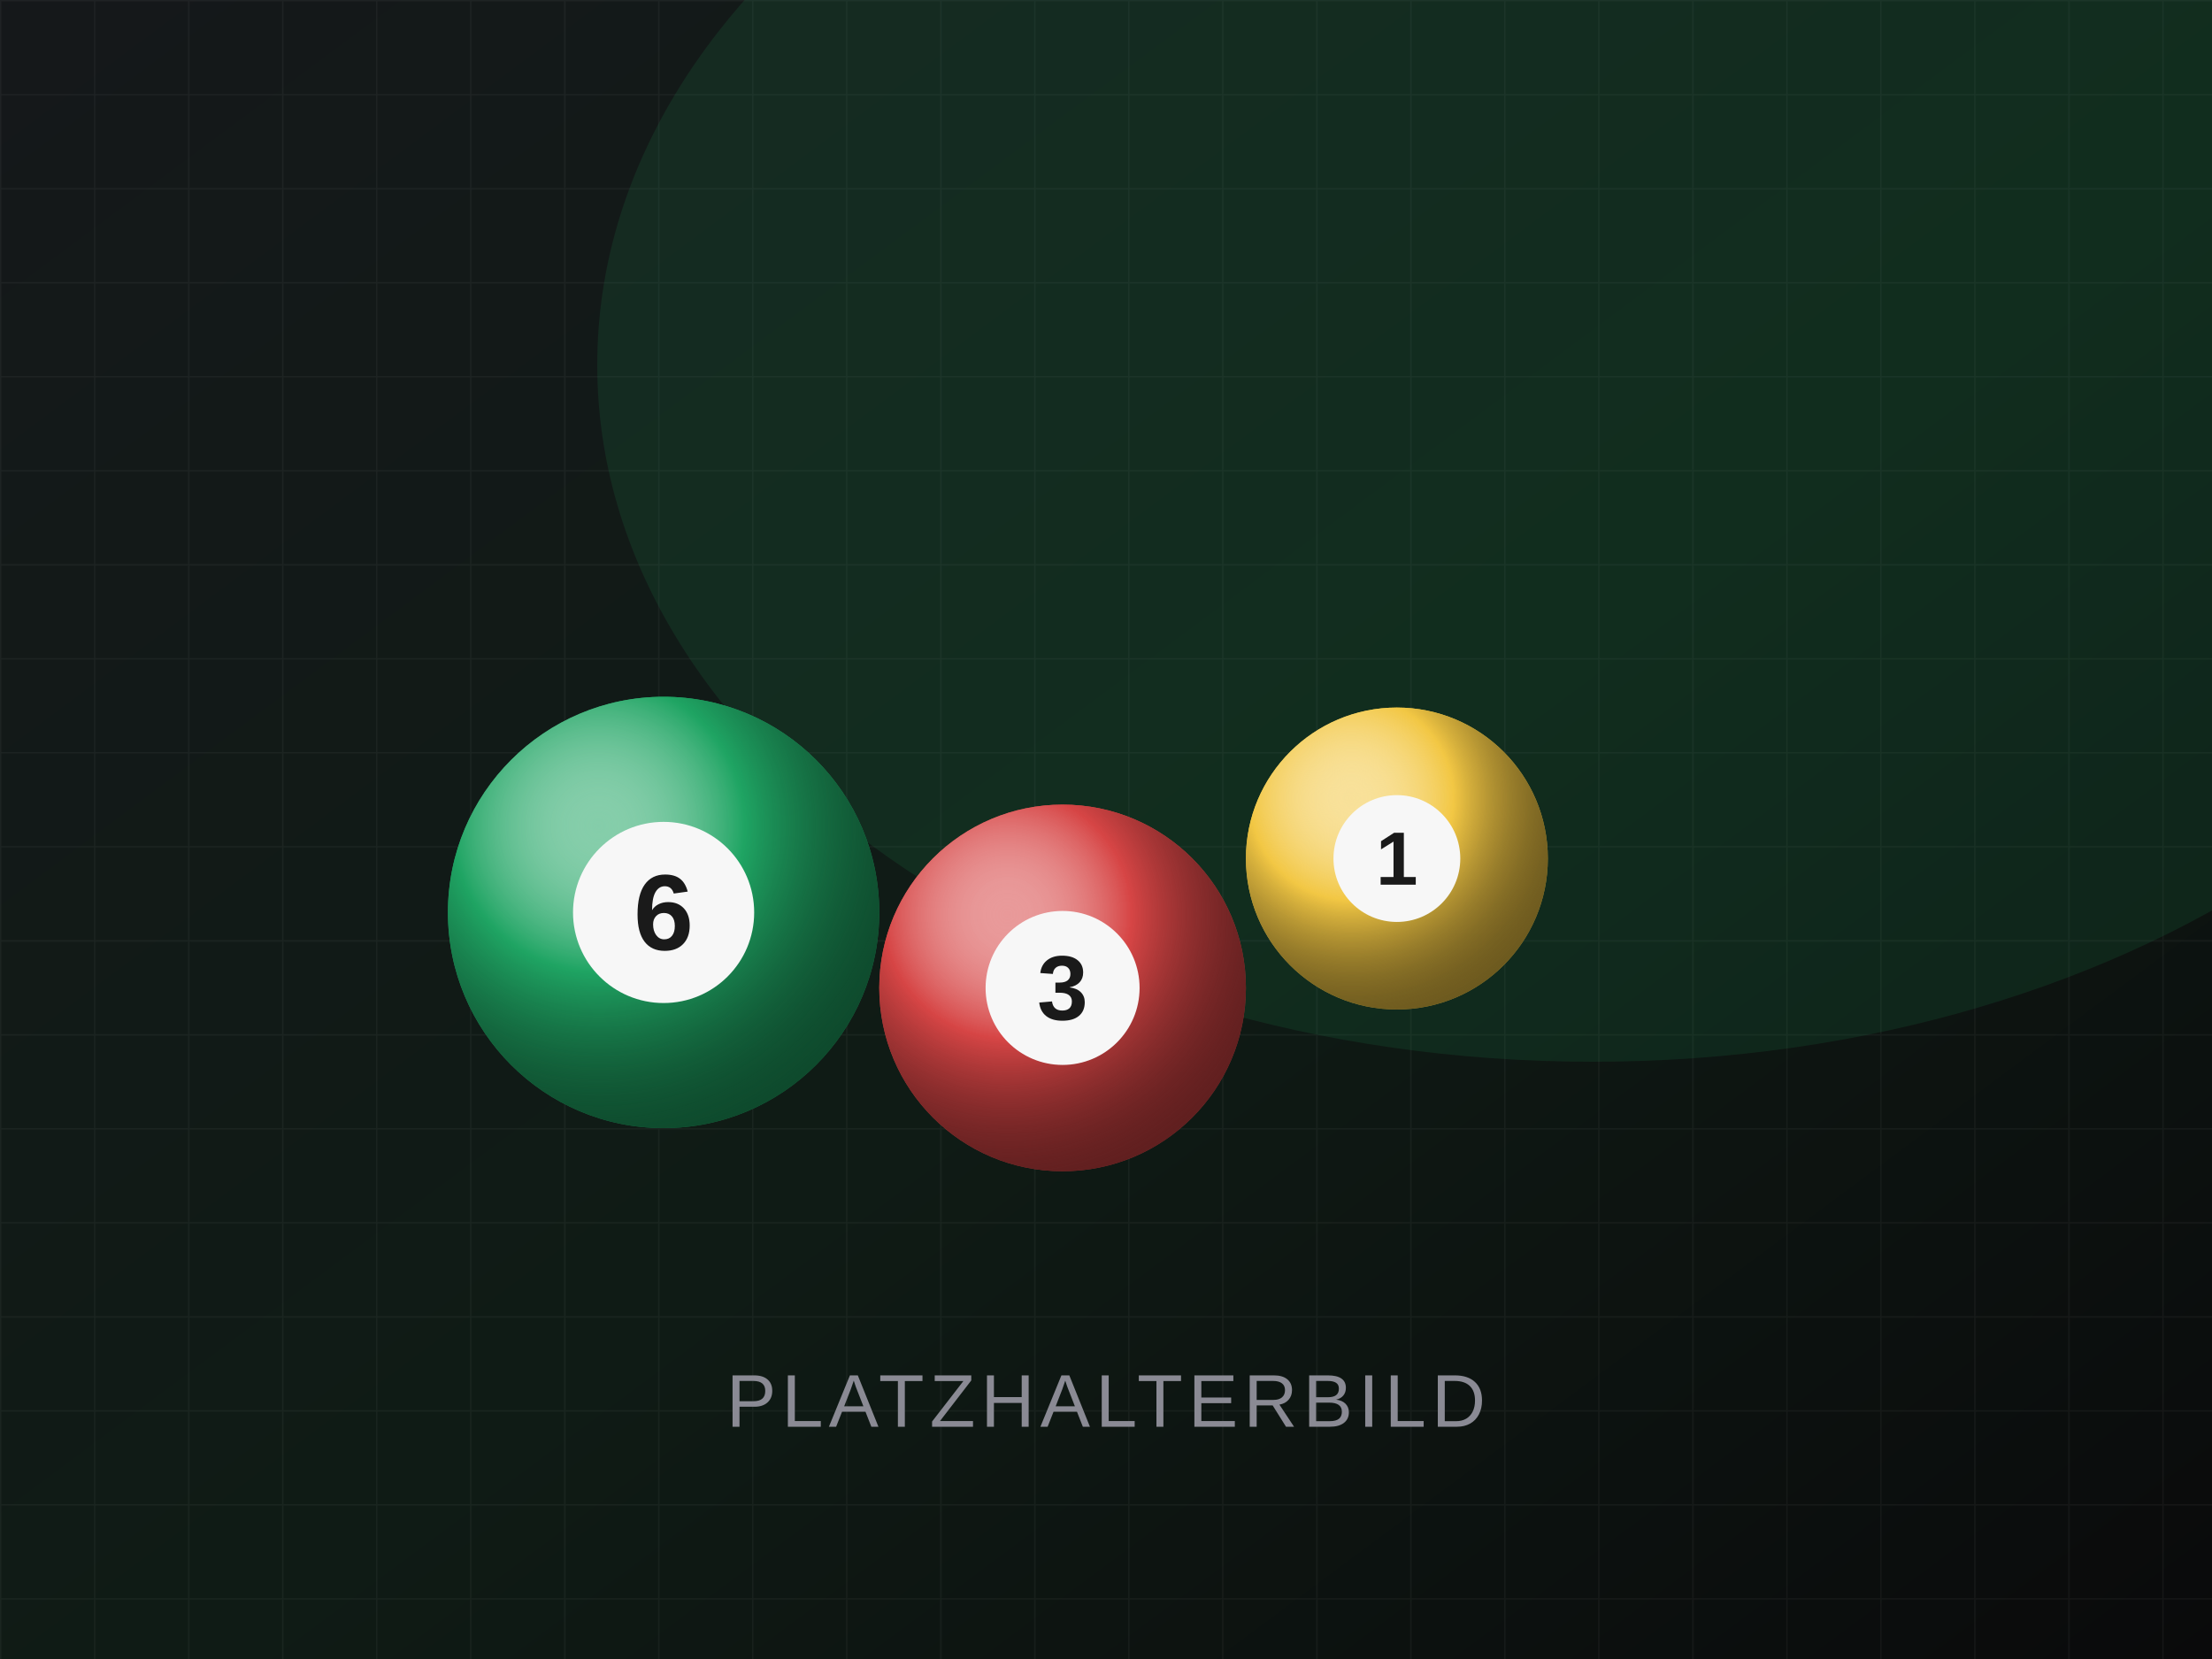
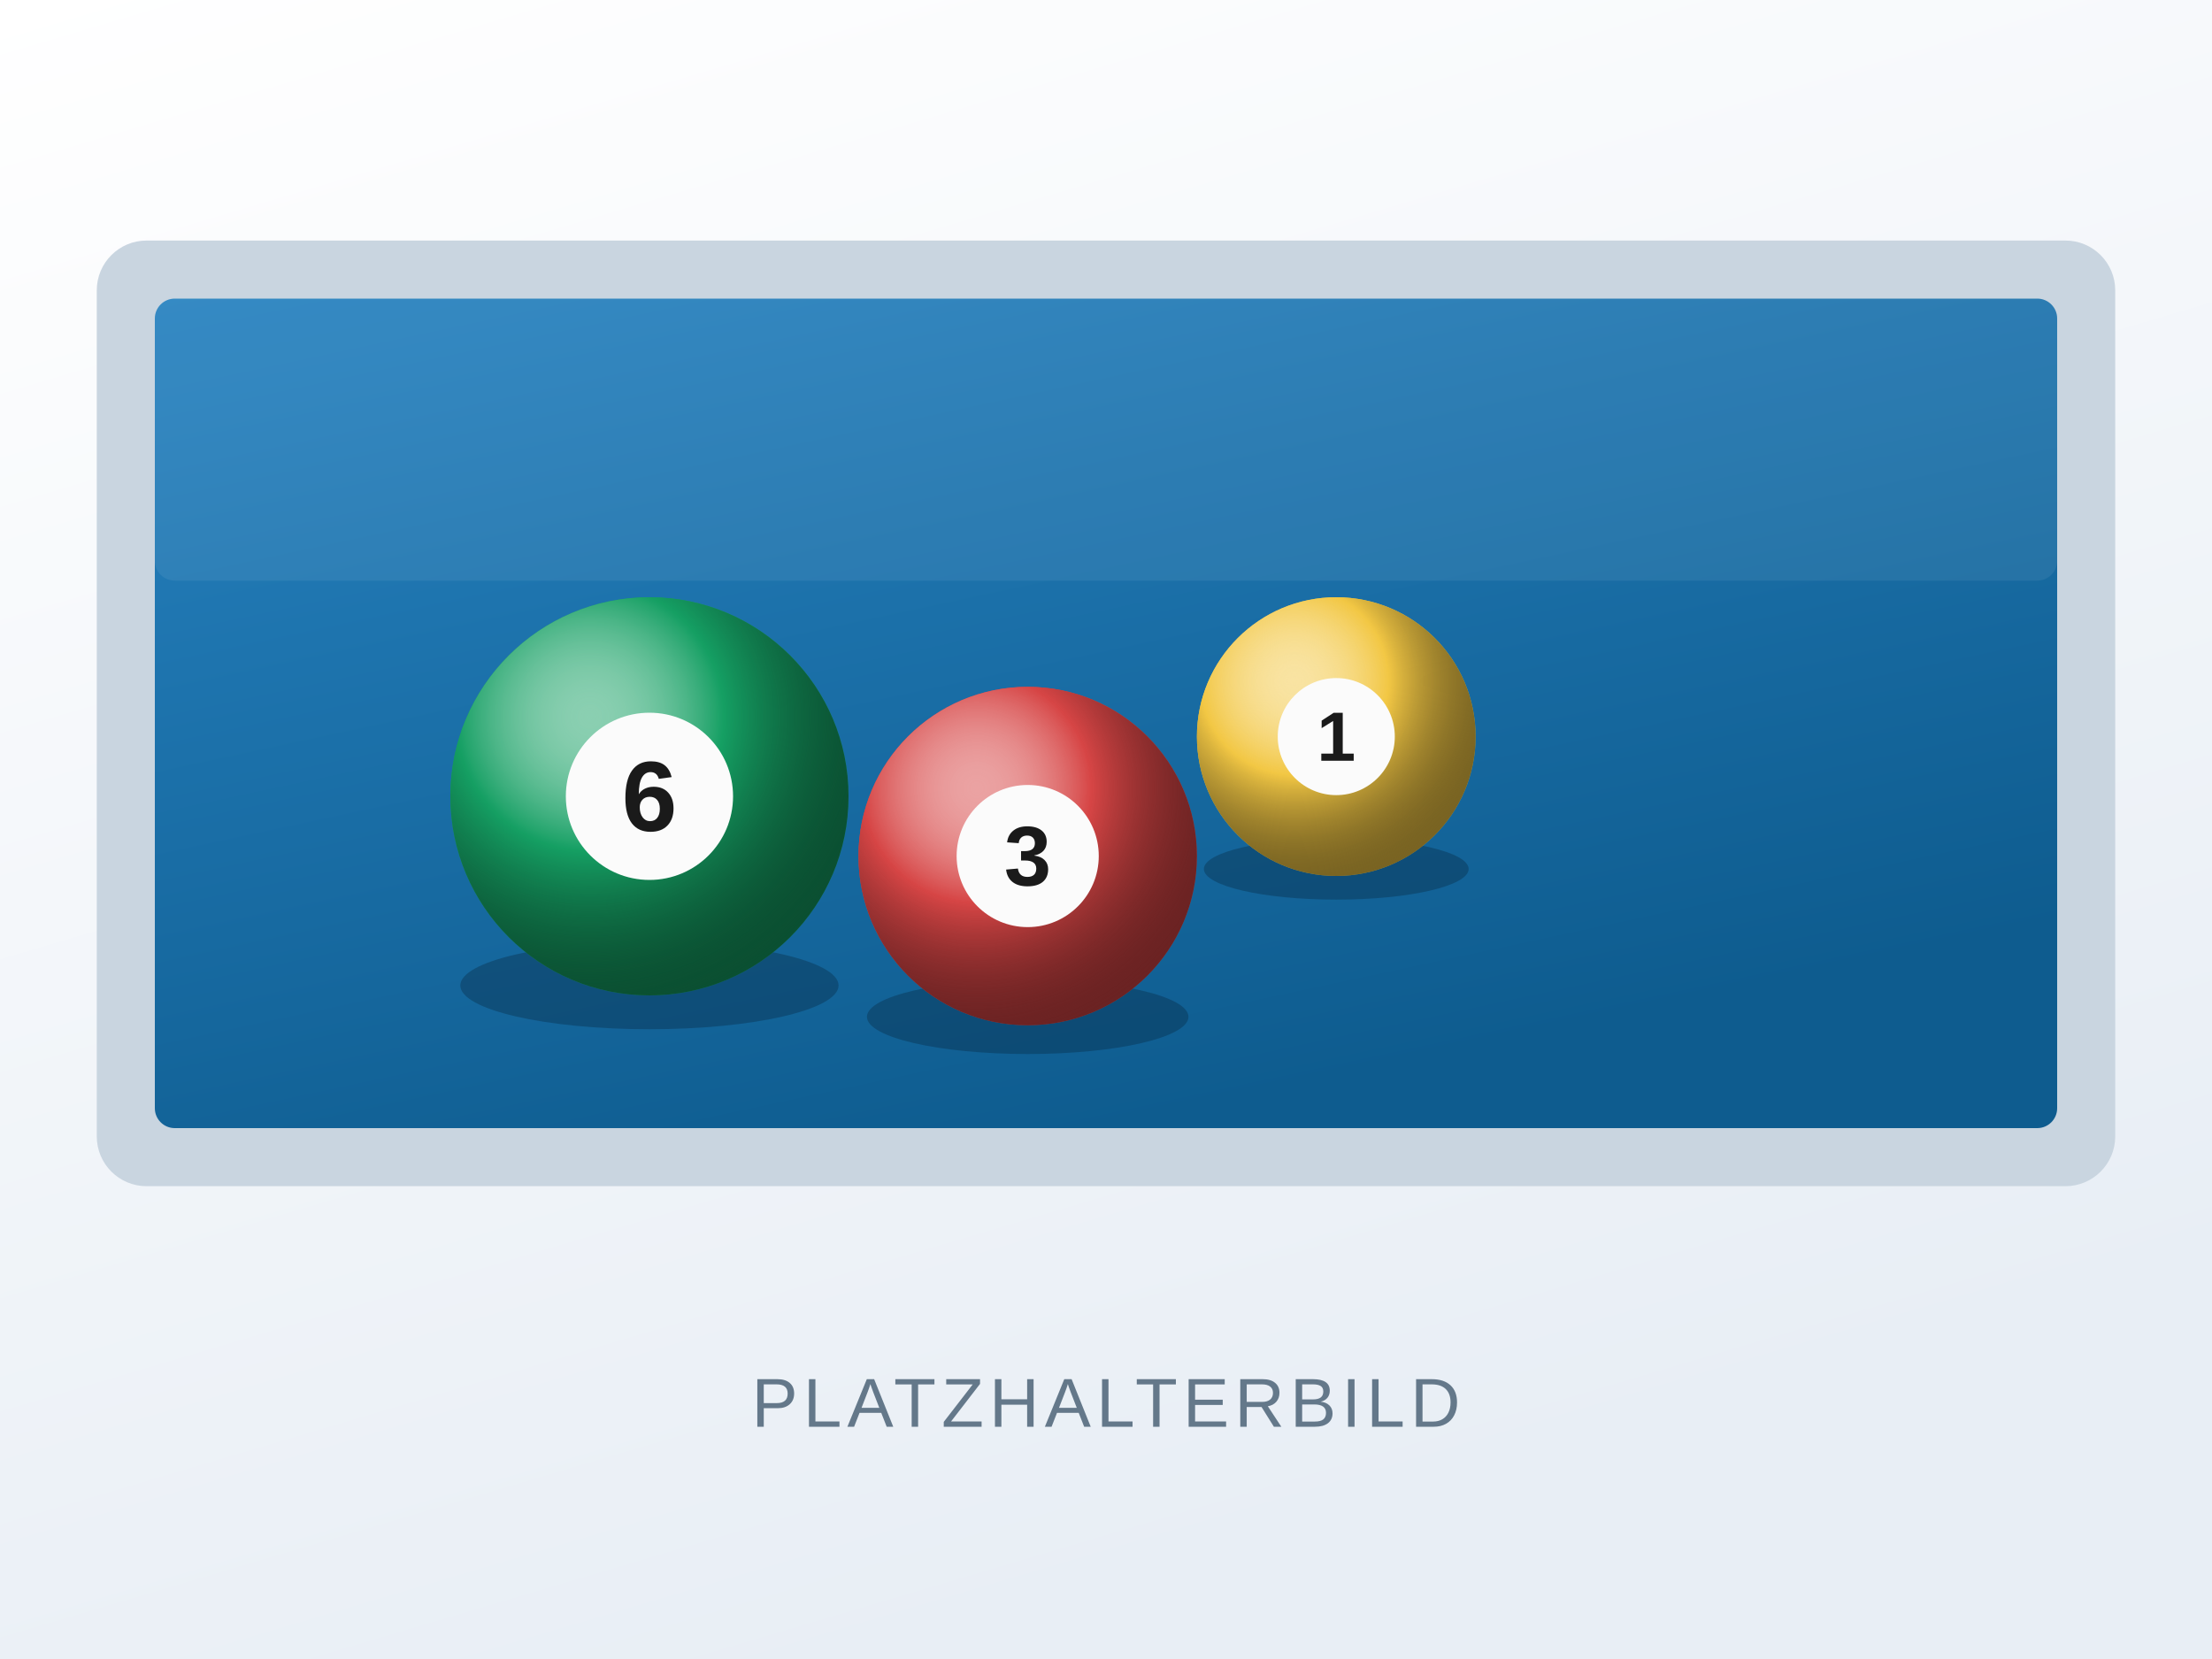
- <svg xmlns="http://www.w3.org/2000/svg" viewBox="0 0 800 600" width="800" height="600" role="img" aria-label="">
+ <svg xmlns="http://www.w3.org/2000/svg" viewBox="0 0 800 600" width="800" height="600" role="img" aria-label="PLATZHALTERBILD">
  <defs>
-     <linearGradient id="bg" x1="0" y1="0" x2="1" y2="1">
-       <stop offset="0%" stop-color="#15181a" />
-       <stop offset="55%" stop-color="#0f1b15" />
-       <stop offset="100%" stop-color="#0a0a0b" />
+     <linearGradient id="bg" x1="0" y1="0" x2="0.4" y2="1">
+       <stop offset="0%" stop-color="#ffffff" />
+       <stop offset="100%" stop-color="#e8eef5" />
    </linearGradient>
-     <pattern id="grid" width="34" height="34" patternUnits="userSpaceOnUse">
-       <path d="M34 0H0V34" fill="none" stroke="#ffffff" stroke-opacity=".045" stroke-width="1" />
-     </pattern>
+     <linearGradient id="cloth" x1="0" y1="0" x2="0.5" y2="1">
+       <stop offset="0%" stop-color="#2782c0" />
+       <stop offset="100%" stop-color="#0e5c8f" />
+     </linearGradient>
  </defs>
  <rect width="800" height="600" fill="url(#bg)" />
-   <rect width="800" height="600" fill="url(#grid)" />
-   <ellipse cx="576" cy="132" rx="360" ry="252" fill="#1fa463" fill-opacity=".13" />
+   <rect x="35" y="87" width="730" height="342" rx="18" fill="#c9d5e0" />
+   <rect x="56" y="108" width="688" height="300" rx="7.2" fill="url(#cloth)" />
+   <rect x="56" y="108" width="688" height="102" rx="7.2" fill="#ffffff" fill-opacity=".07" />
  <defs>
    <radialGradient id="g19" cx="35%" cy="30%" r="75%">
-       <stop offset="0%" stop-color="#ffffff" stop-opacity=".45" />
-       <stop offset="45%" stop-color="#1fa463" />
-       <stop offset="100%" stop-color="#000000" stop-opacity=".55" />
+       <stop offset="0%" stop-color="#ffffff" stop-opacity=".5" />
+       <stop offset="45%" stop-color="#159f63" />
+       <stop offset="100%" stop-color="#000000" stop-opacity=".5" />
    </radialGradient>
    <clipPath id="clip19">
-       <circle cx="240" cy="330" r="78" />
+       <circle cx="234.88" cy="288" r="72" />
    </clipPath>
  </defs>
-   <circle cx="240" cy="330" r="78" fill="#1fa463" />
-   <circle cx="240" cy="330" r="78" fill="url(#g19)" />
-   <circle cx="240" cy="330" r="32.76" fill="#f7f7f7" />
-   <text x="240" y="330" fill="#1a1a1a" font-family="Segoe UI, Arial, sans-serif" font-size="39" font-weight="700" text-anchor="middle" dominant-baseline="central">6</text>
+   <ellipse cx="234.88" cy="356.4" rx="68.4" ry="15.84" fill="#06263d" fill-opacity=".35" />
+   <circle cx="234.88" cy="288" r="72" fill="#159f63" />
+   <circle cx="234.88" cy="288" r="72" fill="url(#g19)" />
+   <circle cx="234.88" cy="288" r="30.24" fill="#fbfbfb" />
+   <text x="234.88" y="288" fill="#1a1a1a" font-family="Segoe UI, Arial, sans-serif" font-size="36" font-weight="700" text-anchor="middle" dominant-baseline="central">6</text>
  <defs>
    <radialGradient id="g20" cx="35%" cy="30%" r="75%">
-       <stop offset="0%" stop-color="#ffffff" stop-opacity=".45" />
+       <stop offset="0%" stop-color="#ffffff" stop-opacity=".5" />
      <stop offset="45%" stop-color="#d64545" />
-       <stop offset="100%" stop-color="#000000" stop-opacity=".55" />
+       <stop offset="100%" stop-color="#000000" stop-opacity=".5" />
    </radialGradient>
    <clipPath id="clip20">
-       <circle cx="384.3" cy="357.3" r="66.3" />
+       <circle cx="371.68" cy="309.6" r="61.2" />
    </clipPath>
  </defs>
-   <circle cx="384.3" cy="357.3" r="66.3" fill="#d64545" />
-   <circle cx="384.3" cy="357.3" r="66.3" fill="url(#g20)" />
-   <circle cx="384.3" cy="357.3" r="27.846" fill="#f7f7f7" />
-   <text x="384.3" y="357.3" fill="#1a1a1a" font-family="Segoe UI, Arial, sans-serif" font-size="33.15" font-weight="700" text-anchor="middle" dominant-baseline="central">3</text>
+   <ellipse cx="371.68" cy="367.74" rx="58.14" ry="13.464" fill="#06263d" fill-opacity=".35" />
+   <circle cx="371.68" cy="309.6" r="61.2" fill="#d64545" />
+   <circle cx="371.68" cy="309.6" r="61.2" fill="url(#g20)" />
+   <circle cx="371.68" cy="309.6" r="25.704" fill="#fbfbfb" />
+   <text x="371.68" y="309.6" fill="#1a1a1a" font-family="Segoe UI, Arial, sans-serif" font-size="30.6" font-weight="700" text-anchor="middle" dominant-baseline="central">3</text>
  <defs>
    <radialGradient id="g21" cx="35%" cy="30%" r="75%">
-       <stop offset="0%" stop-color="#ffffff" stop-opacity=".45" />
+       <stop offset="0%" stop-color="#ffffff" stop-opacity=".5" />
      <stop offset="45%" stop-color="#f2c744" />
-       <stop offset="100%" stop-color="#000000" stop-opacity=".55" />
+       <stop offset="100%" stop-color="#000000" stop-opacity=".5" />
    </radialGradient>
    <clipPath id="clip21">
-       <circle cx="505.2" cy="310.5" r="54.6" />
+       <circle cx="483.28" cy="266.4" r="50.4" />
    </clipPath>
  </defs>
-   <circle cx="505.2" cy="310.5" r="54.6" fill="#f2c744" />
-   <circle cx="505.2" cy="310.5" r="54.6" fill="url(#g21)" />
-   <circle cx="505.2" cy="310.5" r="22.932" fill="#f7f7f7" />
-   <text x="505.2" y="310.5" fill="#1a1a1a" font-family="Segoe UI, Arial, sans-serif" font-size="27.3" font-weight="700" text-anchor="middle" dominant-baseline="central">1</text>
+   <ellipse cx="483.28" cy="314.28" rx="47.88" ry="11.088" fill="#06263d" fill-opacity=".35" />
+   <circle cx="483.28" cy="266.4" r="50.4" fill="#f2c744" />
+   <circle cx="483.28" cy="266.4" r="50.4" fill="url(#g21)" />
+   <circle cx="483.28" cy="266.4" r="21.168" fill="#fbfbfb" />
+   <text x="483.28" y="266.4" fill="#1a1a1a" font-family="Segoe UI, Arial, sans-serif" font-size="25.2" font-weight="700" text-anchor="middle" dominant-baseline="central">1</text>
  <g font-family="Segoe UI, Arial, sans-serif" text-anchor="middle">
-     <text x="400" y="516" fill="#f4f4f5" font-size="45" font-weight="700" />
-     <text x="400" y="516" fill="#8a8a94" font-size="27" letter-spacing="2">PLATZHALTERBILD</text>
+     <text x="400" y="516" fill="#16232f" font-size="41" font-weight="700" />
+     <text x="400" y="516" fill="#64788a" font-size="25" letter-spacing="2">PLATZHALTERBILD</text>
  </g>
</svg>
